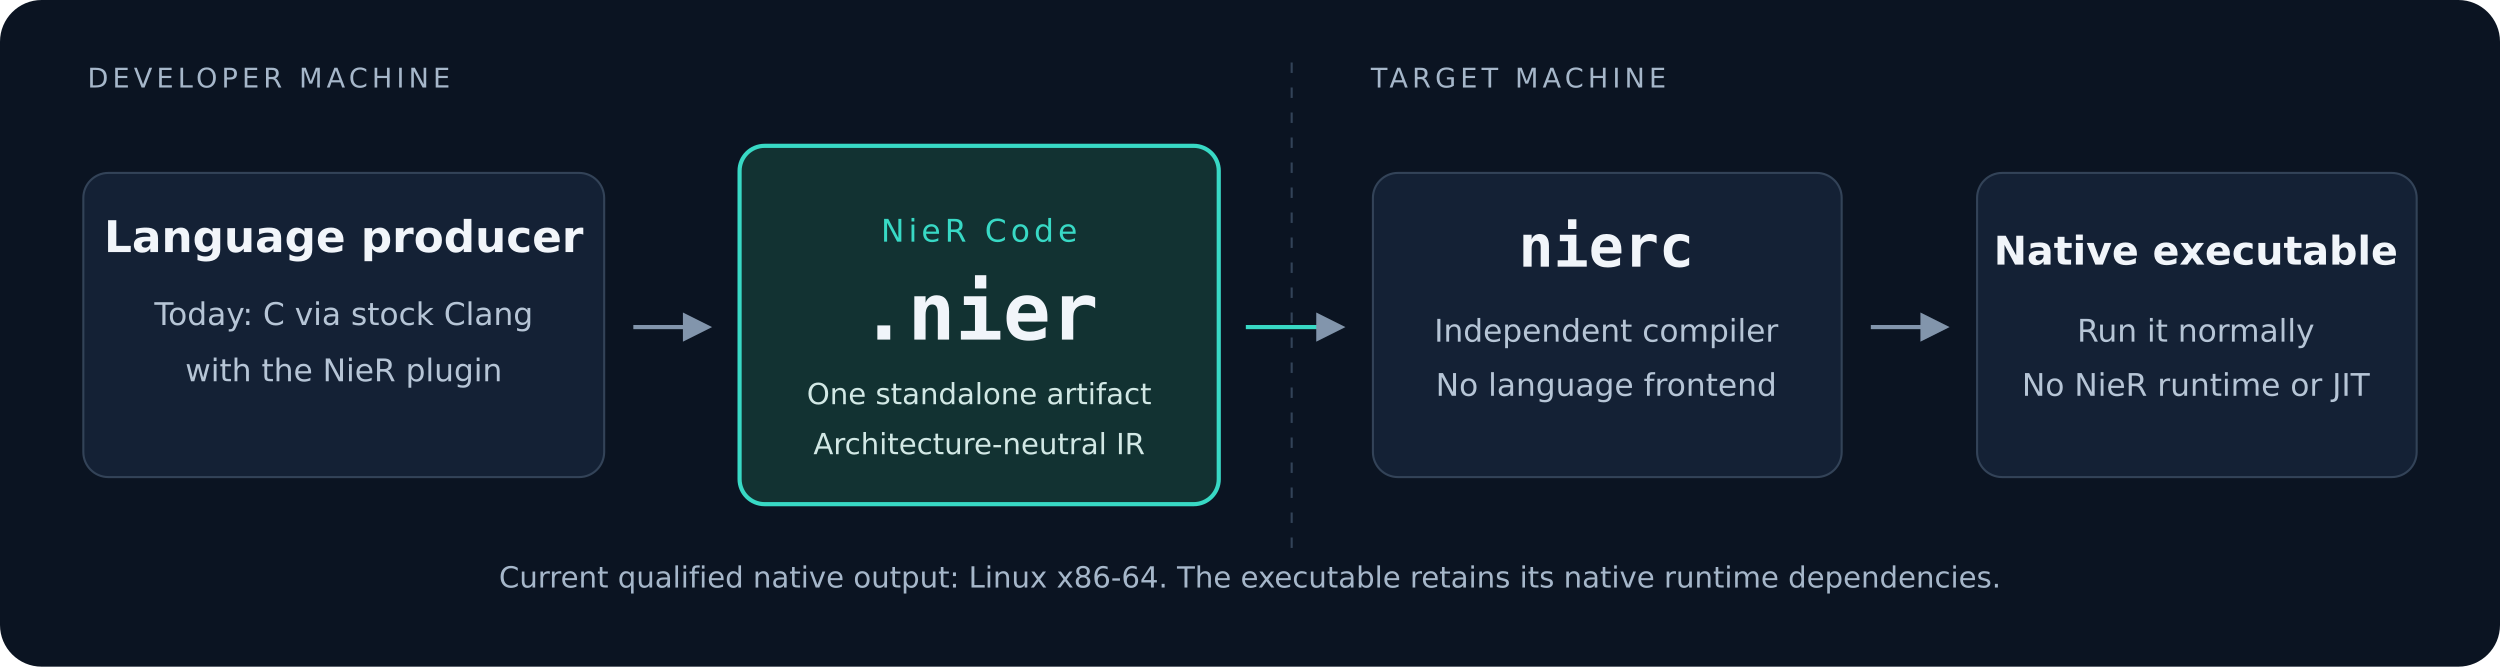
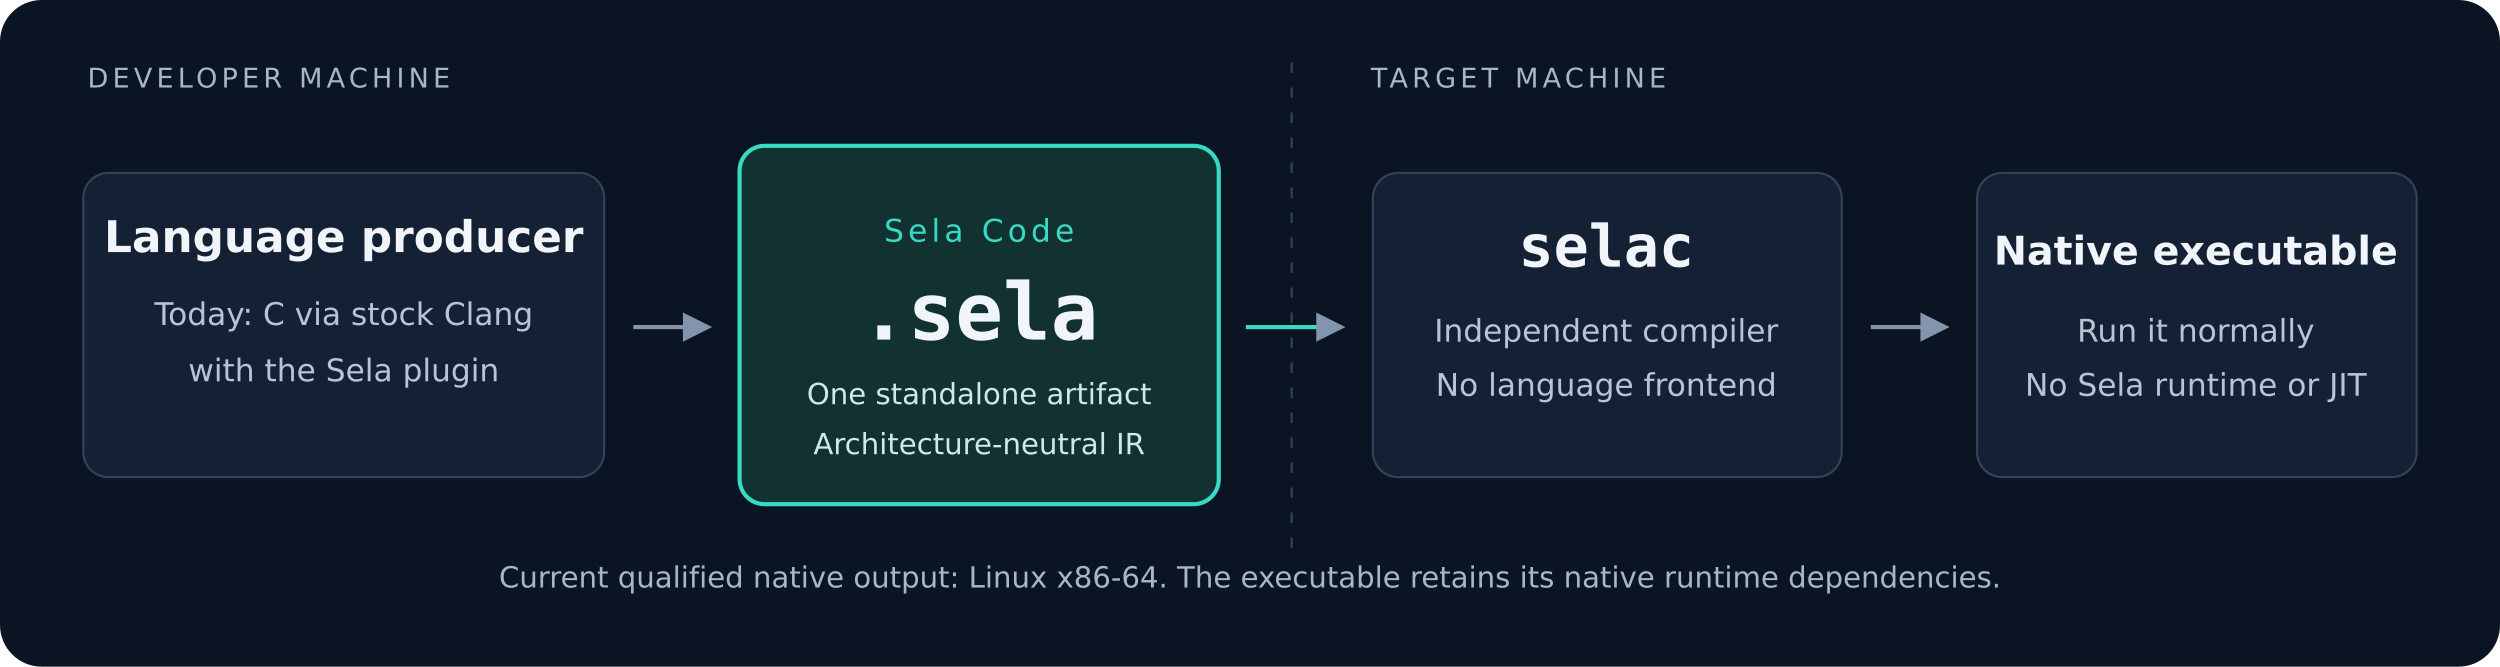
<svg xmlns="http://www.w3.org/2000/svg" width="1200" height="320" viewBox="0 0 1200 320" role="img" aria-labelledby="title description">
  <defs>
    <marker id="arrow" viewBox="0 0 10 10" refX="8" refY="5" markerWidth="7" markerHeight="7" orient="auto-start-reverse">
      <path d="M 0 0 L 10 5 L 0 10 z" fill="#8295ac" />
    </marker>
  </defs>
  <rect width="1200" height="320" rx="20" fill="#0b1422" />
  <g font-family="DejaVu Sans, sans-serif">
    <text x="42" y="42" fill="#a6b7ca" font-size="13" letter-spacing="2">DEVELOPER MACHINE</text>
    <text x="658" y="42" fill="#a6b7ca" font-size="13" letter-spacing="2">TARGET MACHINE</text>
    <path d="M 620 30 V 268" stroke="#334358" stroke-dasharray="5 7" />
    <rect x="40" y="83" width="250" height="146" rx="12" fill="#142135" stroke="#334358" />
    <text x="165" y="121" text-anchor="middle" fill="#f1f5fa" font-size="21" font-weight="bold">Language producer</text>
    <text x="165" y="156" text-anchor="middle" fill="#b6c5d6" font-size="15">Today: C via stock Clang</text>
-     <text x="165" y="183" text-anchor="middle" fill="#b6c5d6" font-size="15">with the NieR plugin</text>
+     <text x="165" y="183" text-anchor="middle" fill="#b6c5d6" font-size="15">with the Sela plugin</text>
    <path d="M 304 157 H 339" stroke="#8295ac" stroke-width="2" marker-end="url(#arrow)" />
    <rect x="355" y="70" width="230" height="172" rx="12" fill="#123232" stroke="#38d9c5" stroke-width="2" />
-     <text x="470" y="116" text-anchor="middle" fill="#38d9c5" font-size="15" letter-spacing="2">NieR Code</text>
-     <text x="470" y="163" text-anchor="middle" fill="#f1f5fa" font-family="DejaVu Sans Mono, monospace" font-size="38" font-weight="bold">.nier</text>
+     <text x="470" y="116" text-anchor="middle" fill="#38d9c5" font-size="15" letter-spacing="2">Sela Code</text>
+     <text x="470" y="163" text-anchor="middle" fill="#f1f5fa" font-family="DejaVu Sans Mono, monospace" font-size="38" font-weight="bold">.sela</text>
    <text x="470" y="194" text-anchor="middle" fill="#d2e8e5" font-size="14">One standalone artifact</text>
    <text x="470" y="218" text-anchor="middle" fill="#d2e8e5" font-size="14">Architecture-neutral IR</text>
    <path d="M 598 157 H 643" stroke="#38d9c5" stroke-width="2" marker-end="url(#arrow)" />
    <rect x="659" y="83" width="225" height="146" rx="12" fill="#142135" stroke="#334358" />
-     <text x="771" y="128" text-anchor="middle" fill="#f1f5fa" font-family="DejaVu Sans Mono, monospace" font-size="28" font-weight="bold">nierc</text>
+     <text x="771" y="128" text-anchor="middle" fill="#f1f5fa" font-family="DejaVu Sans Mono, monospace" font-size="28" font-weight="bold">selac</text>
    <text x="771" y="164" text-anchor="middle" fill="#b6c5d6" font-size="15">Independent compiler</text>
    <text x="771" y="190" text-anchor="middle" fill="#b6c5d6" font-size="15">No language frontend</text>
    <path d="M 898 157 H 933" stroke="#8295ac" stroke-width="2" marker-end="url(#arrow)" />
    <rect x="949" y="83" width="211" height="146" rx="12" fill="#142135" stroke="#334358" />
    <text x="1054" y="127" text-anchor="middle" fill="#f1f5fa" font-size="19" font-weight="bold">Native executable</text>
    <text x="1054" y="164" text-anchor="middle" fill="#b6c5d6" font-size="15">Run it normally</text>
-     <text x="1054" y="190" text-anchor="middle" fill="#b6c5d6" font-size="15">No NieR runtime or JIT</text>
+     <text x="1054" y="190" text-anchor="middle" fill="#b6c5d6" font-size="15">No Sela runtime or JIT</text>
    <text x="600" y="282" text-anchor="middle" fill="#a6b7ca" font-size="14">Current qualified native output: Linux x86-64. The executable retains its native runtime dependencies.</text>
  </g>
</svg>
